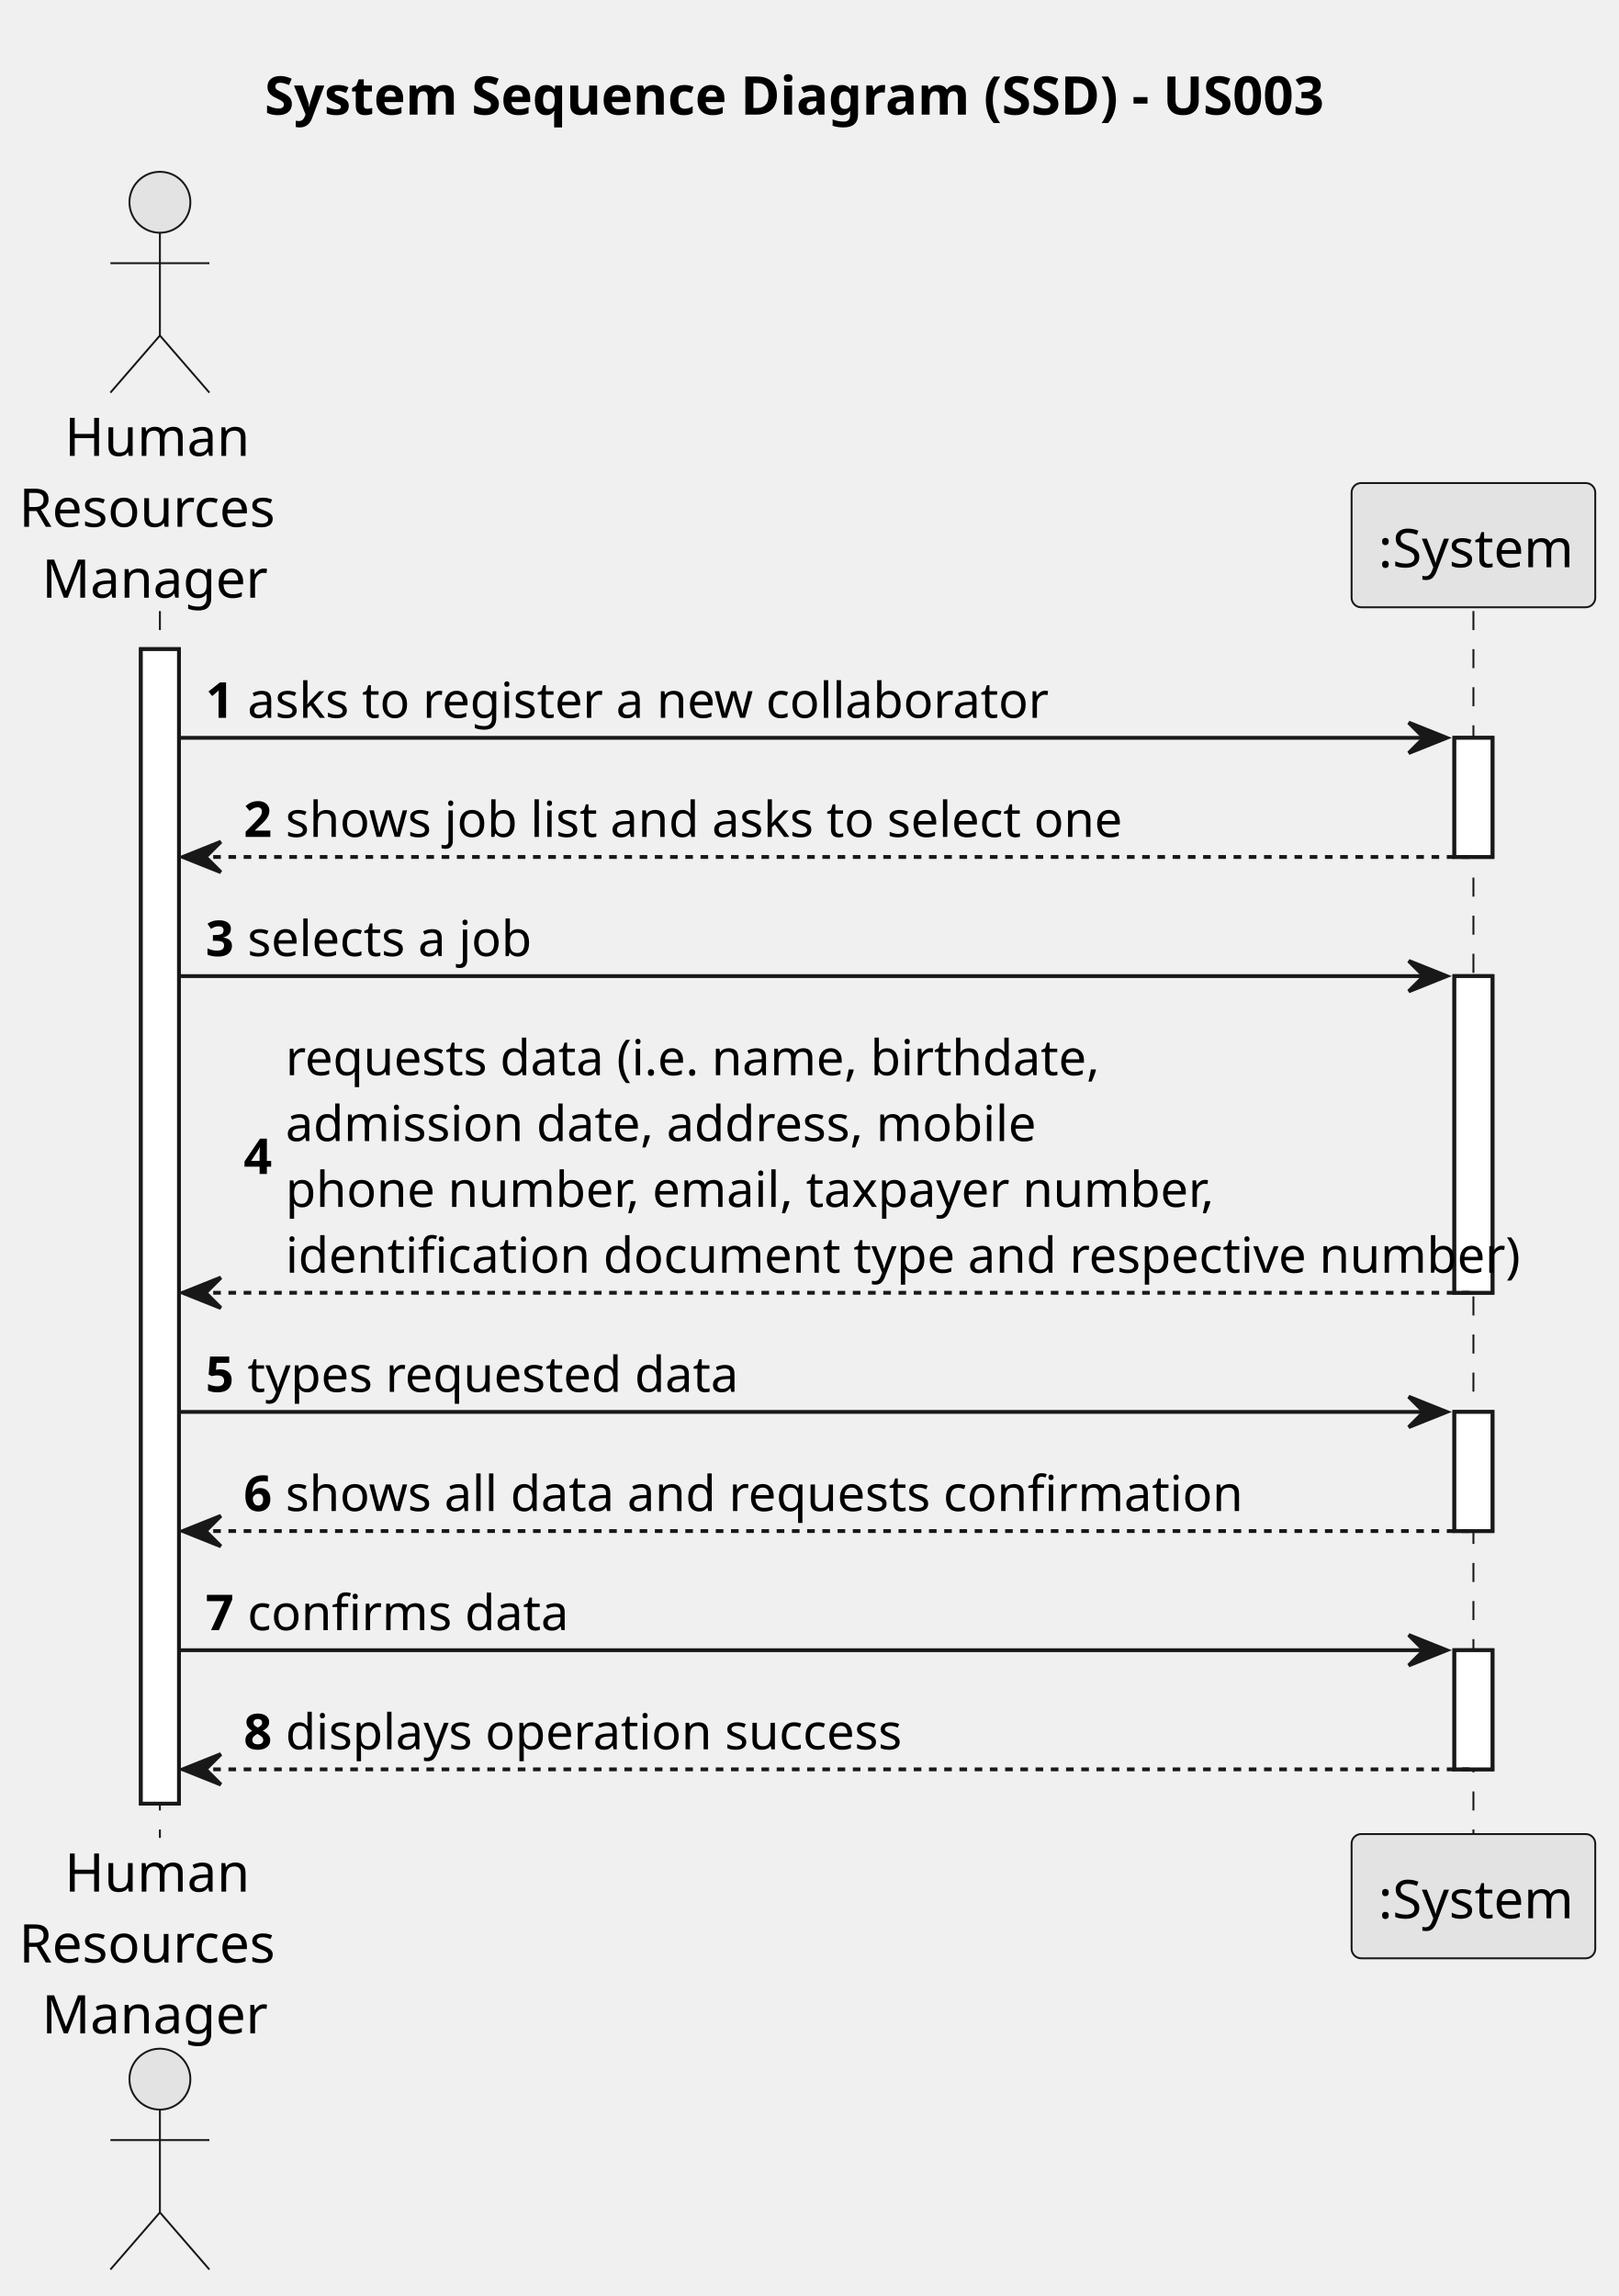
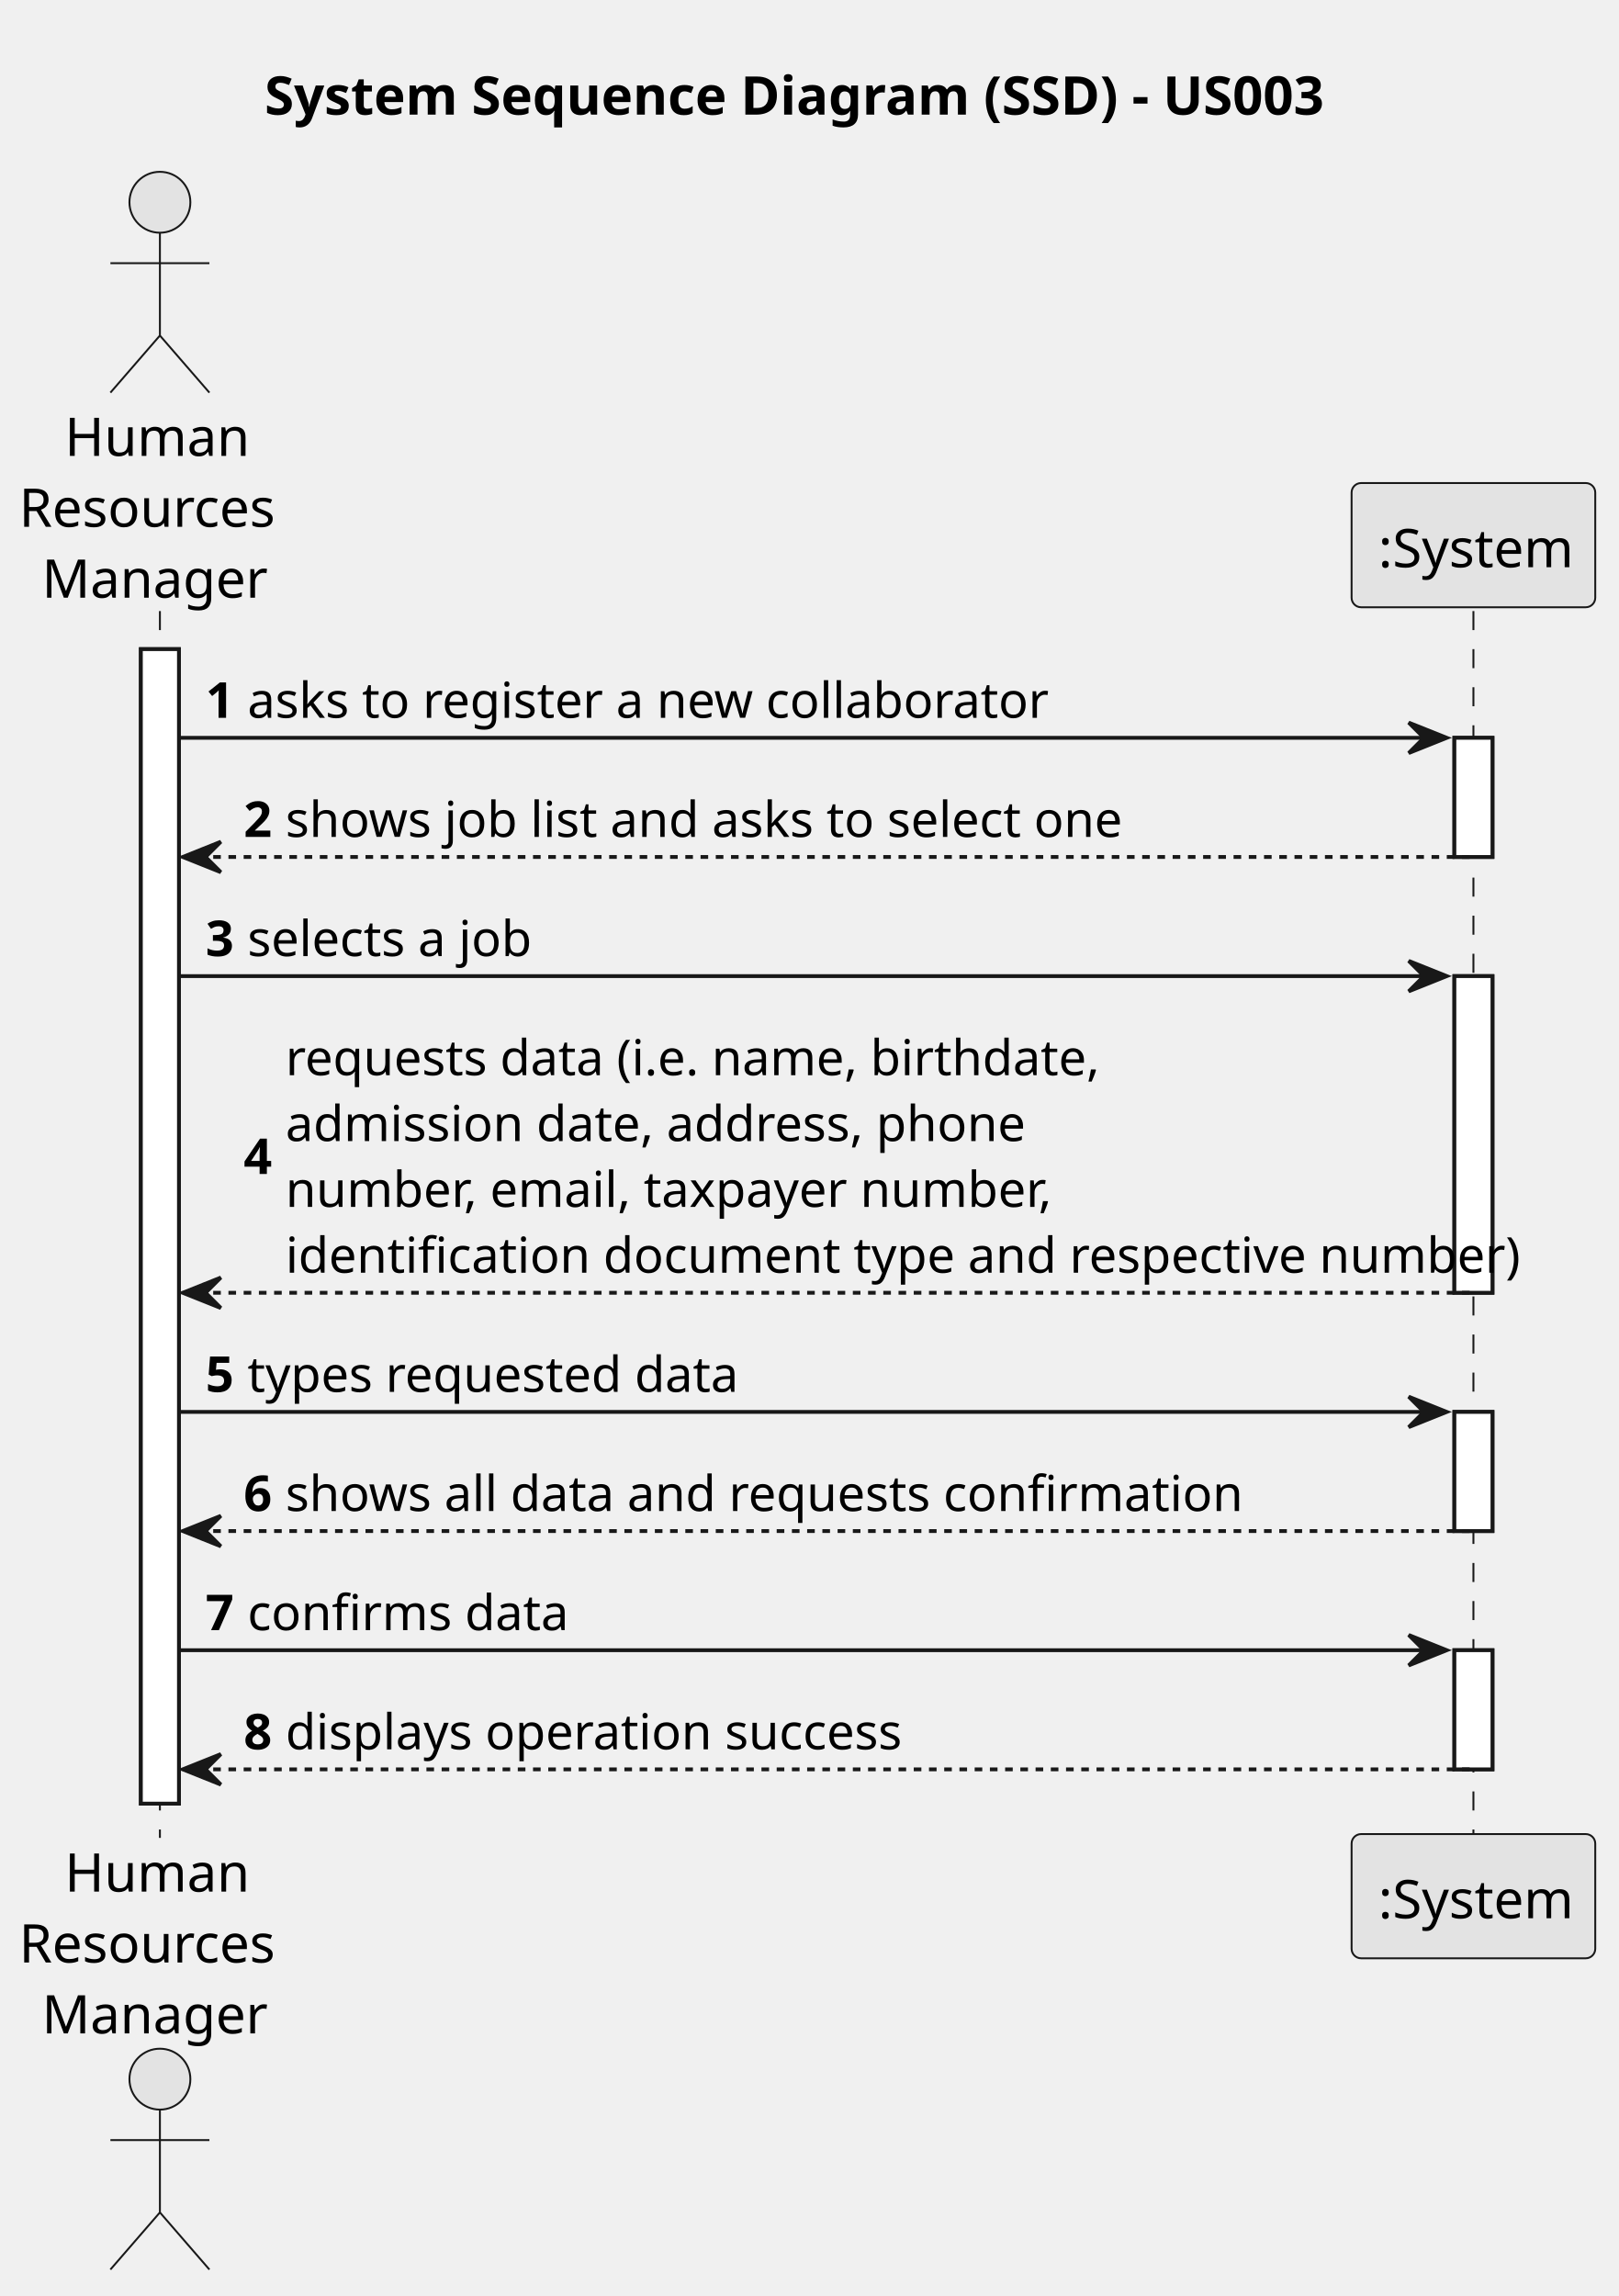
<svg xmlns="http://www.w3.org/2000/svg" contentStyleType="text/css" height="603px" preserveAspectRatio="none" style="width:425px;height:603px;background:#FFFFFF;" version="1.1" viewBox="0 0 425 603" width="425px" zoomAndPan="magnify">
  <defs />
  <g>
    <text fill="#000000" font-family="sans-serif" font-size="14" font-weight="bold" lengthAdjust="spacing" textLength="284" x="69.5" y="30.107">System Sequence Diagram (SSD) - US003</text>
    <rect fill="#FFFFFF" height="303.201" style="stroke:#181818;stroke-width:1.0;" width="10" x="37" y="170.484" />
    <rect fill="#FFFFFF" height="31.291" style="stroke:#181818;stroke-width:1.0;" width="10" x="382" y="193.775" />
    <rect fill="#FFFFFF" height="83.164" style="stroke:#181818;stroke-width:1.0;" width="10" x="382" y="256.357" />
    <rect fill="#FFFFFF" height="31.291" style="stroke:#181818;stroke-width:1.0;" width="10" x="382" y="370.812" />
    <rect fill="#FFFFFF" height="31.291" style="stroke:#181818;stroke-width:1.0;" width="10" x="382" y="433.394" />
    <line style="stroke:#181818;stroke-width:0.5;stroke-dasharray:5.0,5.0;" x1="42" x2="42" y1="160.484" y2="482.685" />
    <line style="stroke:#181818;stroke-width:0.5;stroke-dasharray:5.0,5.0;" x1="387" x2="387" y1="160.484" y2="482.685" />
    <text fill="#000000" font-family="sans-serif" font-size="14" lengthAdjust="spacing" textLength="44" x="17" y="119.728">Human</text>
    <text fill="#000000" font-family="sans-serif" font-size="14" lengthAdjust="spacing" textLength="68" x="5" y="138.35">Resources</text>
    <text fill="#000000" font-family="sans-serif" font-size="14" lengthAdjust="spacing" textLength="56" x="11" y="156.971">Manager</text>
    <ellipse cx="42" cy="53.121" fill="#E3E3E3" rx="8" ry="8" style="stroke:#181818;stroke-width:0.5;" />
    <path d="M42,61.121 L42,88.121 M29,69.121 L55,69.121 M42,88.121 L29,103.121 M42,88.121 L55,103.121 " fill="none" style="stroke:#181818;stroke-width:0.5;" />
    <text fill="#000000" font-family="sans-serif" font-size="14" lengthAdjust="spacing" textLength="44" x="17" y="496.793">Human</text>
    <text fill="#000000" font-family="sans-serif" font-size="14" lengthAdjust="spacing" textLength="68" x="5" y="515.414">Resources</text>
    <text fill="#000000" font-family="sans-serif" font-size="14" lengthAdjust="spacing" textLength="56" x="11" y="534.035">Manager</text>
    <ellipse cx="42" cy="546.049" fill="#E3E3E3" rx="8" ry="8" style="stroke:#181818;stroke-width:0.5;" />
    <path d="M42,554.049 L42,581.049 M29,562.049 L55,562.049 M42,581.049 L29,596.049 M42,581.049 L55,596.049 " fill="none" style="stroke:#181818;stroke-width:0.5;" />
    <rect fill="#E3E3E3" height="32.621" rx="2.5" ry="2.5" style="stroke:#181818;stroke-width:0.5;" width="64" x="355" y="126.863" />
    <text fill="#000000" font-family="sans-serif" font-size="14" lengthAdjust="spacing" textLength="50" x="362" y="148.971">:System</text>
    <rect fill="#E3E3E3" height="32.621" rx="2.5" ry="2.5" style="stroke:#181818;stroke-width:0.5;" width="64" x="355" y="481.685" />
    <text fill="#000000" font-family="sans-serif" font-size="14" lengthAdjust="spacing" textLength="50" x="362" y="503.793">:System</text>
    <rect fill="#FFFFFF" height="303.201" style="stroke:#181818;stroke-width:1.0;" width="10" x="37" y="170.484" />
    <rect fill="#FFFFFF" height="31.291" style="stroke:#181818;stroke-width:1.0;" width="10" x="382" y="193.775" />
    <rect fill="#FFFFFF" height="83.164" style="stroke:#181818;stroke-width:1.0;" width="10" x="382" y="256.357" />
    <rect fill="#FFFFFF" height="31.291" style="stroke:#181818;stroke-width:1.0;" width="10" x="382" y="370.812" />
    <rect fill="#FFFFFF" height="31.291" style="stroke:#181818;stroke-width:1.0;" width="10" x="382" y="433.394" />
    <polygon fill="#181818" points="370,189.775,380,193.775,370,197.775,374,193.775" style="stroke:#181818;stroke-width:1.0;" />
    <line style="stroke:#181818;stroke-width:1.0;" x1="47" x2="376" y1="193.775" y2="193.775" />
    <text fill="#000000" font-family="sans-serif" font-size="13" font-weight="bold" lengthAdjust="spacing" textLength="7" x="54" y="188.513">1</text>
    <text fill="#000000" font-family="sans-serif" font-size="13" lengthAdjust="spacing" textLength="199" x="65" y="188.513">asks to register a new collaborator</text>
    <polygon fill="#181818" points="58,221.066,48,225.066,58,229.066,54,225.066" style="stroke:#181818;stroke-width:1.0;" />
    <line style="stroke:#181818;stroke-width:1.0;stroke-dasharray:2.0,2.0;" x1="52" x2="386" y1="225.066" y2="225.066" />
    <text fill="#000000" font-family="sans-serif" font-size="13" font-weight="bold" lengthAdjust="spacing" textLength="7" x="64" y="219.804">2</text>
    <text fill="#000000" font-family="sans-serif" font-size="13" lengthAdjust="spacing" textLength="215" x="75" y="219.804">shows job list and asks to select one</text>
    <polygon fill="#181818" points="370,252.357,380,256.357,370,260.357,374,256.357" style="stroke:#181818;stroke-width:1.0;" />
    <line style="stroke:#181818;stroke-width:1.0;" x1="47" x2="376" y1="256.357" y2="256.357" />
    <text fill="#000000" font-family="sans-serif" font-size="13" font-weight="bold" lengthAdjust="spacing" textLength="7" x="54" y="251.095">3</text>
    <text fill="#000000" font-family="sans-serif" font-size="13" lengthAdjust="spacing" textLength="74" x="65" y="251.095">selects a job</text>
    <polygon fill="#181818" points="58,335.522,48,339.522,58,343.522,54,339.522" style="stroke:#181818;stroke-width:1.0;" />
    <line style="stroke:#181818;stroke-width:1.0;stroke-dasharray:2.0,2.0;" x1="52" x2="386" y1="339.522" y2="339.522" />
    <text fill="#000000" font-family="sans-serif" font-size="13" font-weight="bold" lengthAdjust="spacing" textLength="7" x="64" y="308.322">4</text>
    <text fill="#000000" font-family="sans-serif" font-size="13" lengthAdjust="spacing" textLength="203" x="75" y="282.386">requests data (i.e. name, birthdate,</text>
-     <text fill="#000000" font-family="sans-serif" font-size="13" lengthAdjust="spacing" textLength="188" x="75" y="299.677">admission date, address, mobile</text>
-     <text fill="#000000" font-family="sans-serif" font-size="13" lengthAdjust="spacing" textLength="230" x="75" y="316.968">phone number, email, taxpayer number,</text>
+     <text fill="#000000" font-family="sans-serif" font-size="13" lengthAdjust="spacing" textLength="185" x="75" y="299.677">admission date, address, phone</text>
+     <text fill="#000000" font-family="sans-serif" font-size="13" lengthAdjust="spacing" textLength="191" x="75" y="316.968">number, email, taxpayer number,</text>
    <text fill="#000000" font-family="sans-serif" font-size="13" lengthAdjust="spacing" textLength="300" x="75" y="334.259">identification document type and respective number)</text>
    <polygon fill="#181818" points="370,366.812,380,370.812,370,374.812,374,370.812" style="stroke:#181818;stroke-width:1.0;" />
    <line style="stroke:#181818;stroke-width:1.0;" x1="47" x2="376" y1="370.812" y2="370.812" />
    <text fill="#000000" font-family="sans-serif" font-size="13" font-weight="bold" lengthAdjust="spacing" textLength="7" x="54" y="365.55">5</text>
    <text fill="#000000" font-family="sans-serif" font-size="13" lengthAdjust="spacing" textLength="122" x="65" y="365.55">types requested data</text>
    <polygon fill="#181818" points="58,398.103,48,402.103,58,406.103,54,402.103" style="stroke:#181818;stroke-width:1.0;" />
    <line style="stroke:#181818;stroke-width:1.0;stroke-dasharray:2.0,2.0;" x1="52" x2="386" y1="402.103" y2="402.103" />
    <text fill="#000000" font-family="sans-serif" font-size="13" font-weight="bold" lengthAdjust="spacing" textLength="7" x="64" y="396.841">6</text>
    <text fill="#000000" font-family="sans-serif" font-size="13" lengthAdjust="spacing" textLength="236" x="75" y="396.841">shows all data and requests confirmation</text>
    <polygon fill="#181818" points="370,429.394,380,433.394,370,437.394,374,433.394" style="stroke:#181818;stroke-width:1.0;" />
    <line style="stroke:#181818;stroke-width:1.0;" x1="47" x2="376" y1="433.394" y2="433.394" />
    <text fill="#000000" font-family="sans-serif" font-size="13" font-weight="bold" lengthAdjust="spacing" textLength="7" x="54" y="428.132">7</text>
    <text fill="#000000" font-family="sans-serif" font-size="13" lengthAdjust="spacing" textLength="78" x="65" y="428.132">confirms data</text>
    <polygon fill="#181818" points="58,460.685,48,464.685,58,468.685,54,464.685" style="stroke:#181818;stroke-width:1.0;" />
    <line style="stroke:#181818;stroke-width:1.0;stroke-dasharray:2.0,2.0;" x1="52" x2="386" y1="464.685" y2="464.685" />
    <text fill="#000000" font-family="sans-serif" font-size="13" font-weight="bold" lengthAdjust="spacing" textLength="7" x="64" y="459.423">8</text>
    <text fill="#000000" font-family="sans-serif" font-size="13" lengthAdjust="spacing" textLength="158" x="75" y="459.423">displays operation success</text>
  </g>
</svg>
